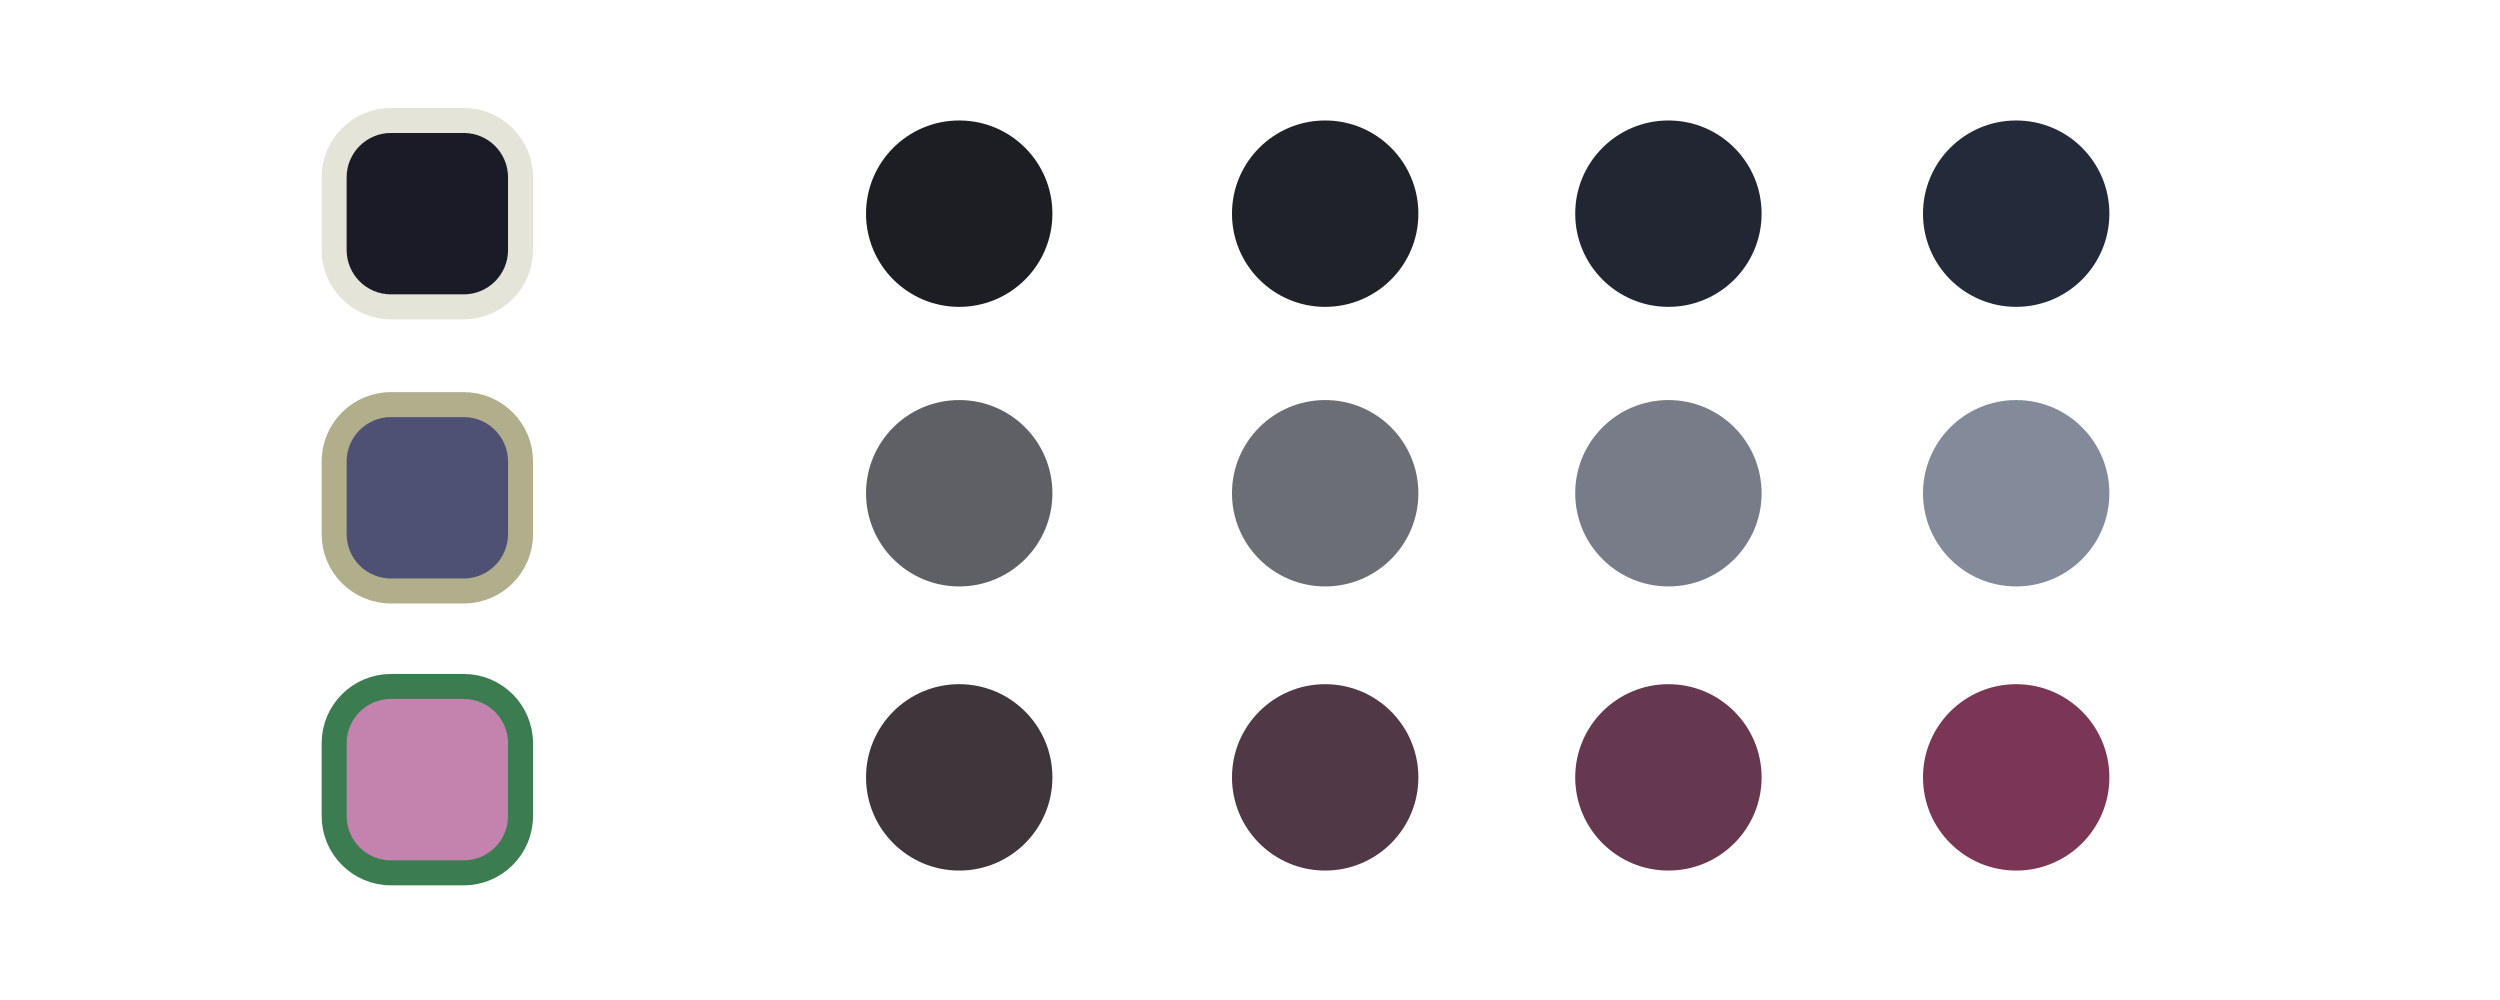
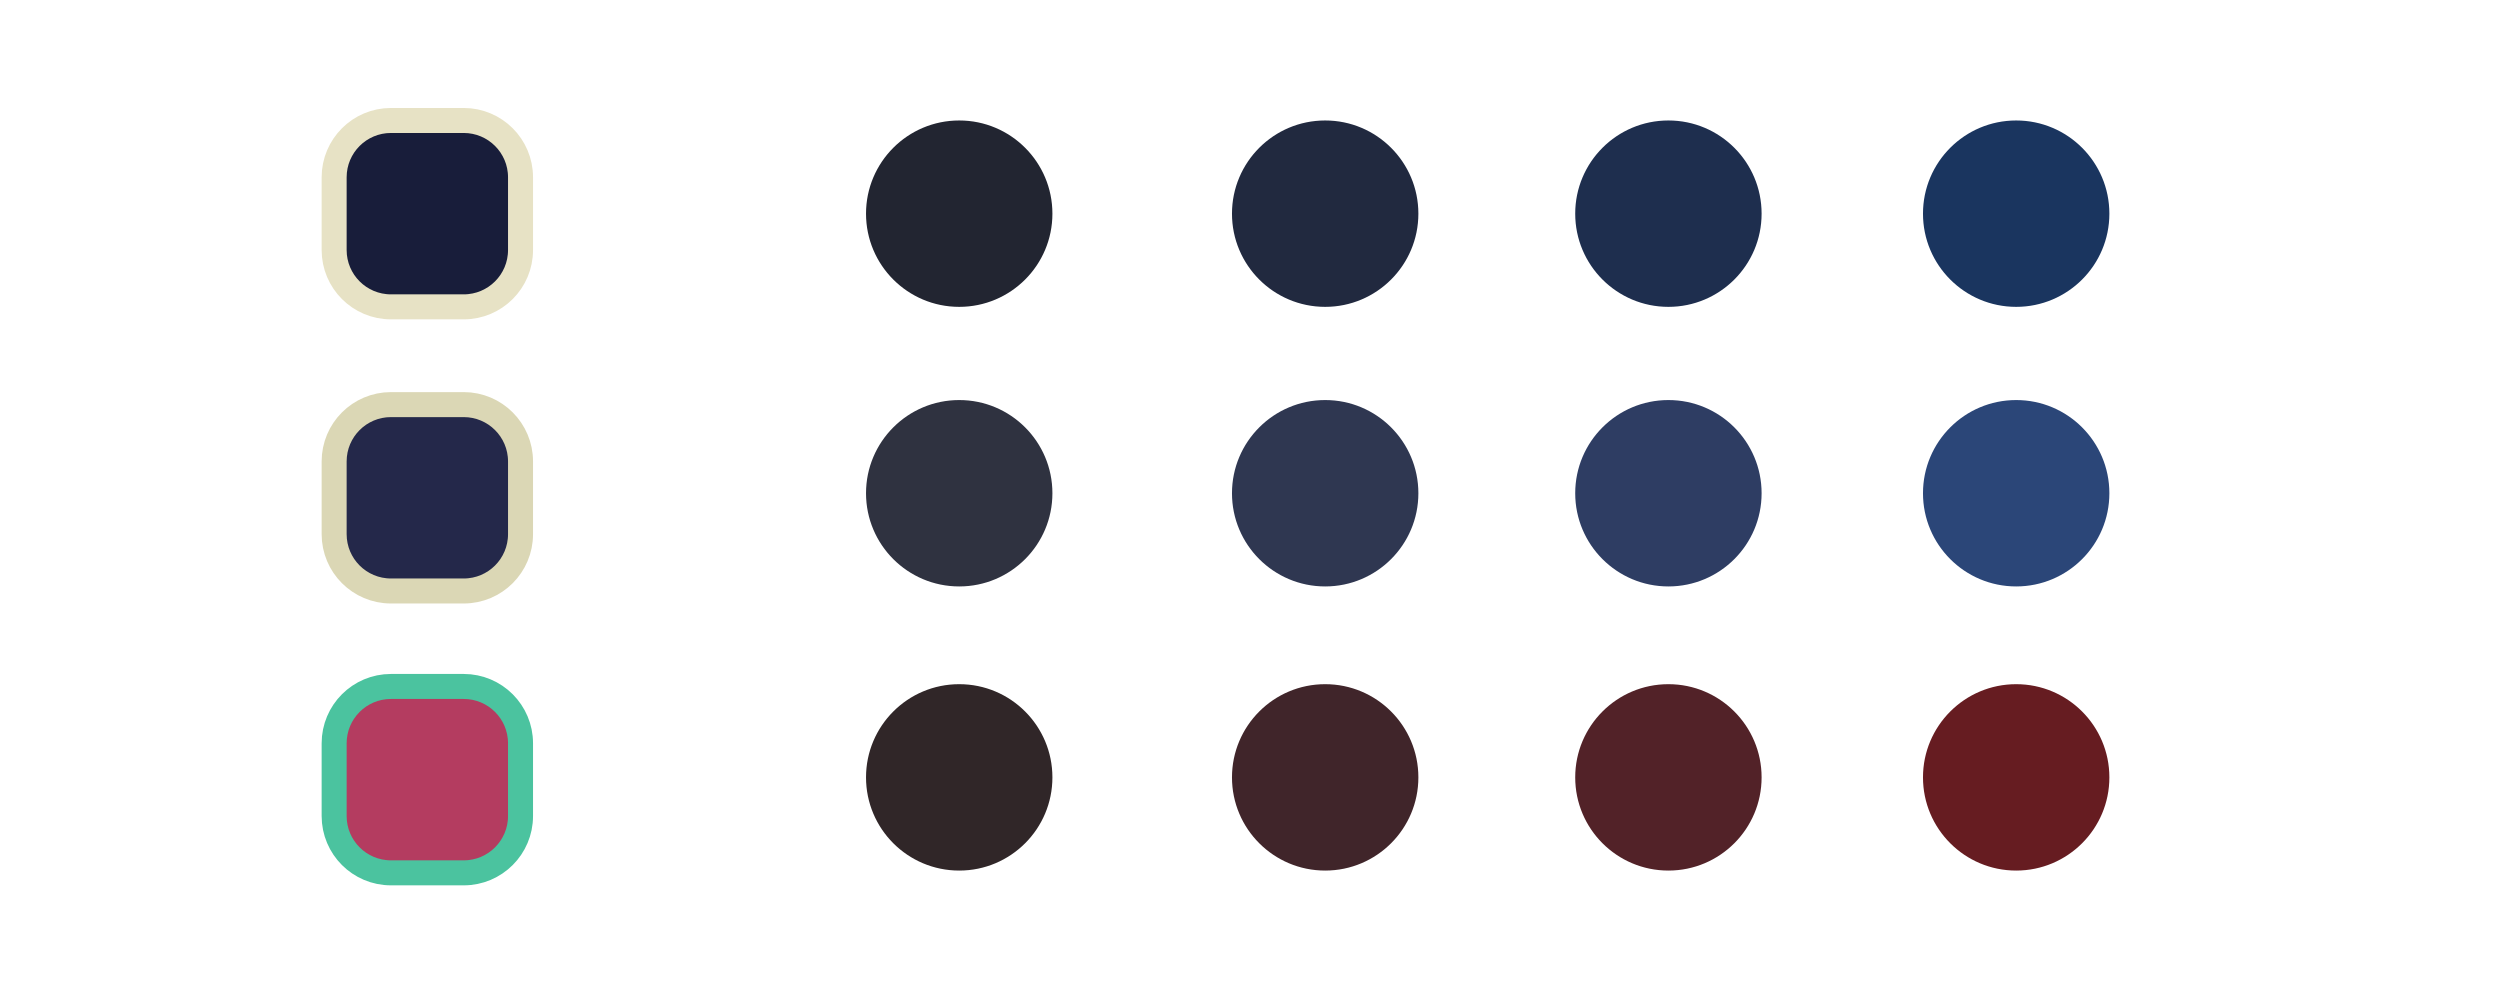
<svg xmlns="http://www.w3.org/2000/svg" width="1000" height="400" viewBox="0 0 264.583 105.833" version="1.1" id="svg1">
  <defs id="defs1" />
  <g id="layer1">
-     <rect style="fill:#1A1B26;fill-opacity:1;stroke:#E5E4D9;stroke-width:2.646;stroke-linecap:round;stroke-linejoin:round;stroke-dasharray:none;stroke-opacity:1;paint-order:fill markers stroke" id="rect1" width="19.726" height="19.726" x="35.363" y="12.75" ry="6.014" />
-     <rect style="fill:#4E5173;fill-opacity:1;stroke:#B1AE8C;stroke-width:2.646;stroke-linecap:round;stroke-linejoin:round;stroke-dasharray:none;stroke-opacity:1;paint-order:fill markers stroke" id="rect2" width="19.726" height="19.726" x="35.363" y="42.82" ry="6.014" />
-     <rect style="fill:#C482AF;fill-opacity:1;stroke:#3B7D50;stroke-width:2.646;stroke-linecap:round;stroke-linejoin:round;stroke-dasharray:none;stroke-opacity:1;paint-order:fill markers stroke" id="rect3" width="19.726" height="19.726" x="35.363" y="72.65" ry="6.014" />
-     <rect style="fill:#1D1E23;fill-opacity:1;stroke:none;stroke-width:2.646;stroke-linecap:round;stroke-linejoin:round;stroke-dasharray:none;stroke-opacity:1;paint-order:fill markers stroke" id="rect4" width="19.726" height="19.726" x="91.654" y="12.75" ry="9.863" />
-     <rect style="fill:#20222A;fill-opacity:1;stroke:none;stroke-width:2.646;stroke-linecap:round;stroke-linejoin:round;stroke-dasharray:none;stroke-opacity:1;paint-order:fill markers stroke" id="rect5" width="19.726" height="19.726" x="130.385" y="12.75" ry="9.863" />
-     <rect style="fill:#222633;fill-opacity:1;stroke:none;stroke-width:2.646;stroke-linecap:round;stroke-linejoin:round;stroke-dasharray:none;stroke-opacity:1;paint-order:fill markers stroke" id="rect6" width="19.726" height="19.726" x="166.71" y="12.75" ry="9.863" />
-     <rect style="fill:#232B3B;fill-opacity:1;stroke:none;stroke-width:2.646;stroke-linecap:round;stroke-linejoin:round;stroke-dasharray:none;stroke-opacity:1;paint-order:fill markers stroke" id="rect7" width="19.726" height="19.726" x="203.516" y="12.75" ry="9.863" />
-     <rect style="fill:#5F6065;fill-opacity:1;stroke:none;stroke-width:2.646;stroke-linecap:round;stroke-linejoin:round;stroke-dasharray:none;stroke-opacity:1;paint-order:fill markers stroke" id="rect8" width="19.726" height="19.726" x="91.654" y="42.339" ry="9.863" />
-     <rect style="fill:#6C6E76;fill-opacity:1;stroke:none;stroke-width:2.646;stroke-linecap:round;stroke-linejoin:round;stroke-dasharray:none;stroke-opacity:1;paint-order:fill markers stroke" id="rect9" width="19.726" height="19.726" x="130.385" y="42.339" ry="9.863" />
-     <rect style="fill:#787C88;fill-opacity:1;stroke:none;stroke-width:2.646;stroke-linecap:round;stroke-linejoin:round;stroke-dasharray:none;stroke-opacity:1;paint-order:fill markers stroke" id="rect10" width="19.726" height="19.726" x="166.71" y="42.339" ry="9.863" />
-     <rect style="fill:#838B9B;fill-opacity:1;stroke:none;stroke-width:2.646;stroke-linecap:round;stroke-linejoin:round;stroke-dasharray:none;stroke-opacity:1;paint-order:fill markers stroke" id="rect11" width="19.726" height="19.726" x="203.516" y="42.339" ry="9.863" />
-     <rect style="fill:#3F363B;fill-opacity:1;stroke:none;stroke-width:2.646;stroke-linecap:round;stroke-linejoin:round;stroke-dasharray:none;stroke-opacity:1;paint-order:fill markers stroke" id="rect12" width="19.726" height="19.726" x="91.654" y="72.409" ry="9.863" />
-     <rect style="fill:#513846;fill-opacity:1;stroke:none;stroke-width:2.646;stroke-linecap:round;stroke-linejoin:round;stroke-dasharray:none;stroke-opacity:1;paint-order:fill markers stroke" id="rect13" width="19.726" height="19.726" x="130.385" y="72.409" ry="9.863" />
-     <rect style="fill:#65384F;fill-opacity:1;stroke:none;stroke-width:2.646;stroke-linecap:round;stroke-linejoin:round;stroke-dasharray:none;stroke-opacity:1;paint-order:fill markers stroke" id="rect14" width="19.726" height="19.726" x="166.71" y="72.409" ry="9.863" />
-     <rect style="fill:#7B3655;fill-opacity:1;stroke:none;stroke-width:2.646;stroke-linecap:round;stroke-linejoin:round;stroke-dasharray:none;stroke-opacity:1;paint-order:fill markers stroke" id="rect15" width="19.726" height="19.726" x="203.516" y="72.409" ry="9.863" />
+     <rect style="fill:#181D3A;fill-opacity:1;stroke:#E7E2C5;stroke-width:2.646;stroke-linecap:round;stroke-linejoin:round;stroke-dasharray:none;stroke-opacity:1;paint-order:fill markers stroke" id="rect1" width="19.726" height="19.726" x="35.363" y="12.75" ry="6.014" />
+     <rect style="fill:#24284A;fill-opacity:1;stroke:#DBD7B5;stroke-width:2.646;stroke-linecap:round;stroke-linejoin:round;stroke-dasharray:none;stroke-opacity:1;paint-order:fill markers stroke" id="rect2" width="19.726" height="19.726" x="35.363" y="42.82" ry="6.014" />
+     <rect style="fill:#B43C60;fill-opacity:1;stroke:#4BC39F;stroke-width:2.646;stroke-linecap:round;stroke-linejoin:round;stroke-dasharray:none;stroke-opacity:1;paint-order:fill markers stroke" id="rect3" width="19.726" height="19.726" x="35.363" y="72.65" ry="6.014" />
+     <rect style="fill:#222531;fill-opacity:1;stroke:none;stroke-width:2.646;stroke-linecap:round;stroke-linejoin:round;stroke-dasharray:none;stroke-opacity:1;paint-order:fill markers stroke" id="rect4" width="19.726" height="19.726" x="91.654" y="12.75" ry="9.863" />
+     <rect style="fill:#21293F;fill-opacity:1;stroke:none;stroke-width:2.646;stroke-linecap:round;stroke-linejoin:round;stroke-dasharray:none;stroke-opacity:1;paint-order:fill markers stroke" id="rect5" width="19.726" height="19.726" x="130.385" y="12.75" ry="9.863" />
+     <rect style="fill:#1E2E4E;fill-opacity:1;stroke:none;stroke-width:2.646;stroke-linecap:round;stroke-linejoin:round;stroke-dasharray:none;stroke-opacity:1;paint-order:fill markers stroke" id="rect6" width="19.726" height="19.726" x="166.71" y="12.75" ry="9.863" />
+     <rect style="fill:#1A355F;fill-opacity:1;stroke:none;stroke-width:2.646;stroke-linecap:round;stroke-linejoin:round;stroke-dasharray:none;stroke-opacity:1;paint-order:fill markers stroke" id="rect7" width="19.726" height="19.726" x="203.516" y="12.75" ry="9.863" />
+     <rect style="fill:#2F3240;fill-opacity:1;stroke:none;stroke-width:2.646;stroke-linecap:round;stroke-linejoin:round;stroke-dasharray:none;stroke-opacity:1;paint-order:fill markers stroke" id="rect8" width="19.726" height="19.726" x="91.654" y="42.339" ry="9.863" />
+     <rect style="fill:#2F3751;fill-opacity:1;stroke:none;stroke-width:2.646;stroke-linecap:round;stroke-linejoin:round;stroke-dasharray:none;stroke-opacity:1;paint-order:fill markers stroke" id="rect9" width="19.726" height="19.726" x="130.385" y="42.339" ry="9.863" />
+     <rect style="fill:#2E3D63;fill-opacity:1;stroke:none;stroke-width:2.646;stroke-linecap:round;stroke-linejoin:round;stroke-dasharray:none;stroke-opacity:1;paint-order:fill markers stroke" id="rect10" width="19.726" height="19.726" x="166.71" y="42.339" ry="9.863" />
+     <rect style="fill:#2B4678;fill-opacity:1;stroke:none;stroke-width:2.646;stroke-linecap:round;stroke-linejoin:round;stroke-dasharray:none;stroke-opacity:1;paint-order:fill markers stroke" id="rect11" width="19.726" height="19.726" x="203.516" y="42.339" ry="9.863" />
+     <rect style="fill:#302628;fill-opacity:1;stroke:none;stroke-width:2.646;stroke-linecap:round;stroke-linejoin:round;stroke-dasharray:none;stroke-opacity:1;paint-order:fill markers stroke" id="rect12" width="19.726" height="19.726" x="91.654" y="72.409" ry="9.863" />
+     <rect style="fill:#40252A;fill-opacity:1;stroke:none;stroke-width:2.646;stroke-linecap:round;stroke-linejoin:round;stroke-dasharray:none;stroke-opacity:1;paint-order:fill markers stroke" id="rect13" width="19.726" height="19.726" x="130.385" y="72.409" ry="9.863" />
+     <rect style="fill:#522228;fill-opacity:1;stroke:none;stroke-width:2.646;stroke-linecap:round;stroke-linejoin:round;stroke-dasharray:none;stroke-opacity:1;paint-order:fill markers stroke" id="rect14" width="19.726" height="19.726" x="166.71" y="72.409" ry="9.863" />
+     <rect style="fill:#661C21;fill-opacity:1;stroke:none;stroke-width:2.646;stroke-linecap:round;stroke-linejoin:round;stroke-dasharray:none;stroke-opacity:1;paint-order:fill markers stroke" id="rect15" width="19.726" height="19.726" x="203.516" y="72.409" ry="9.863" />
  </g>
</svg>
